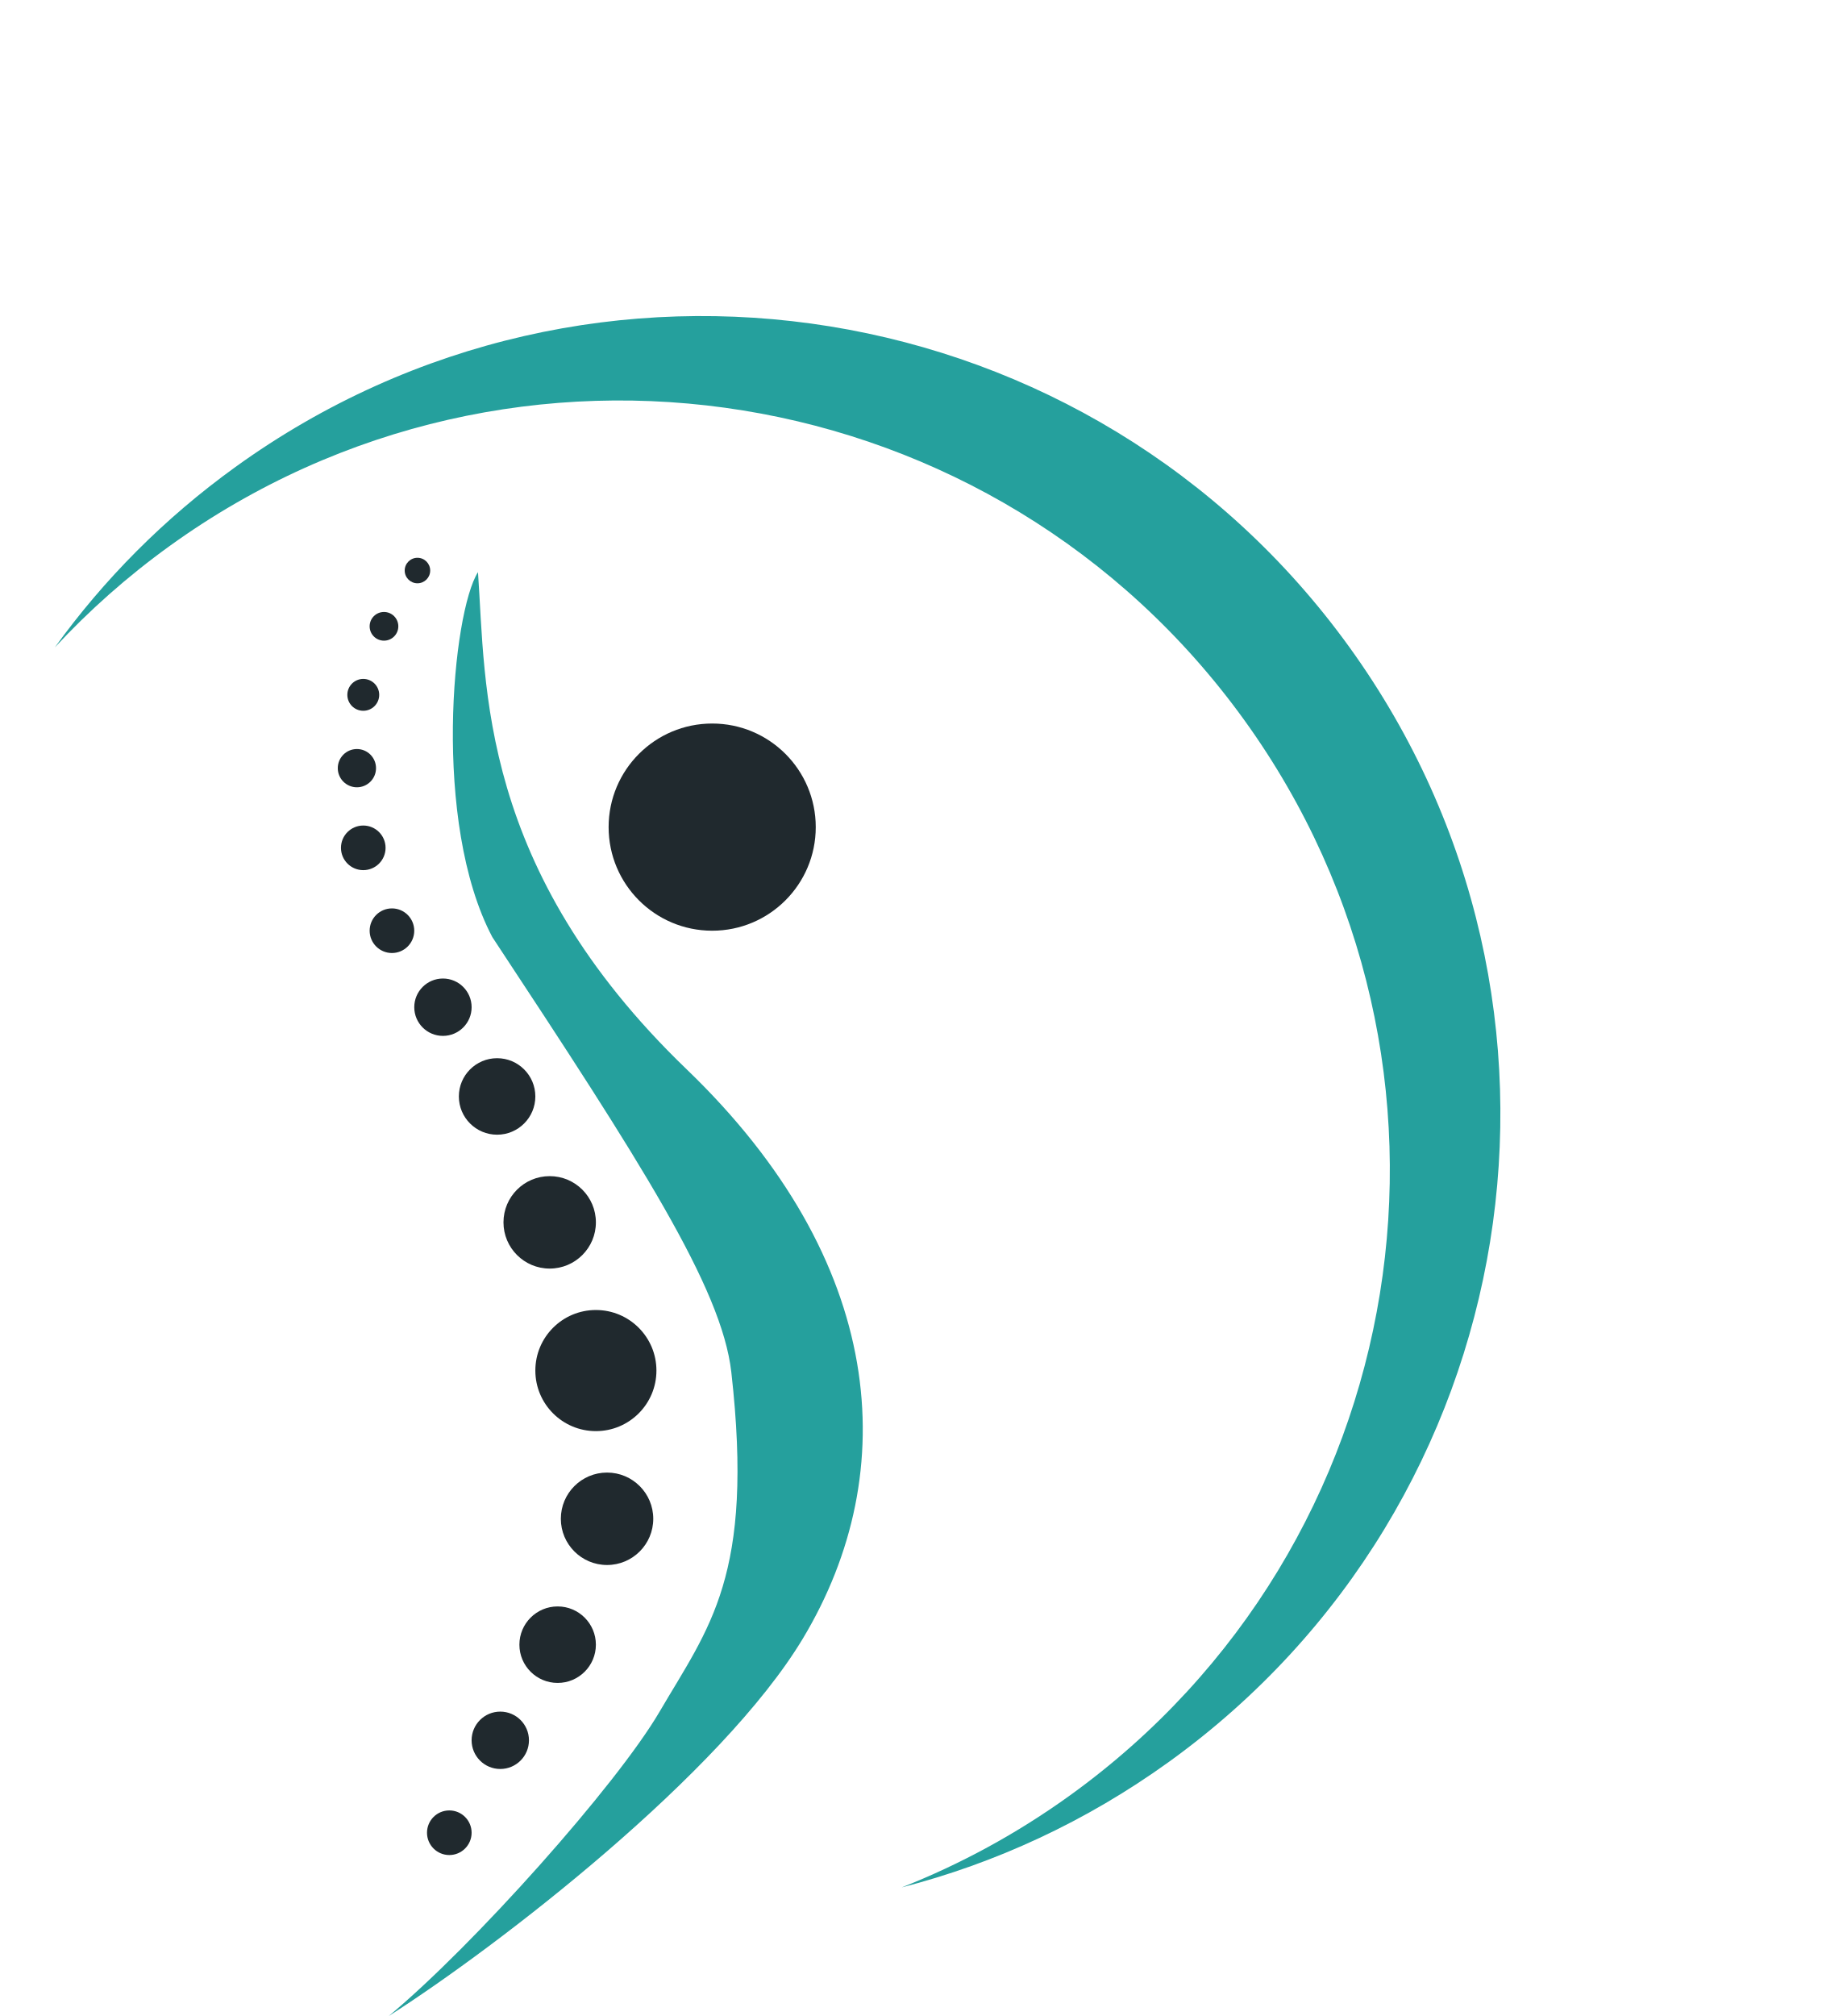
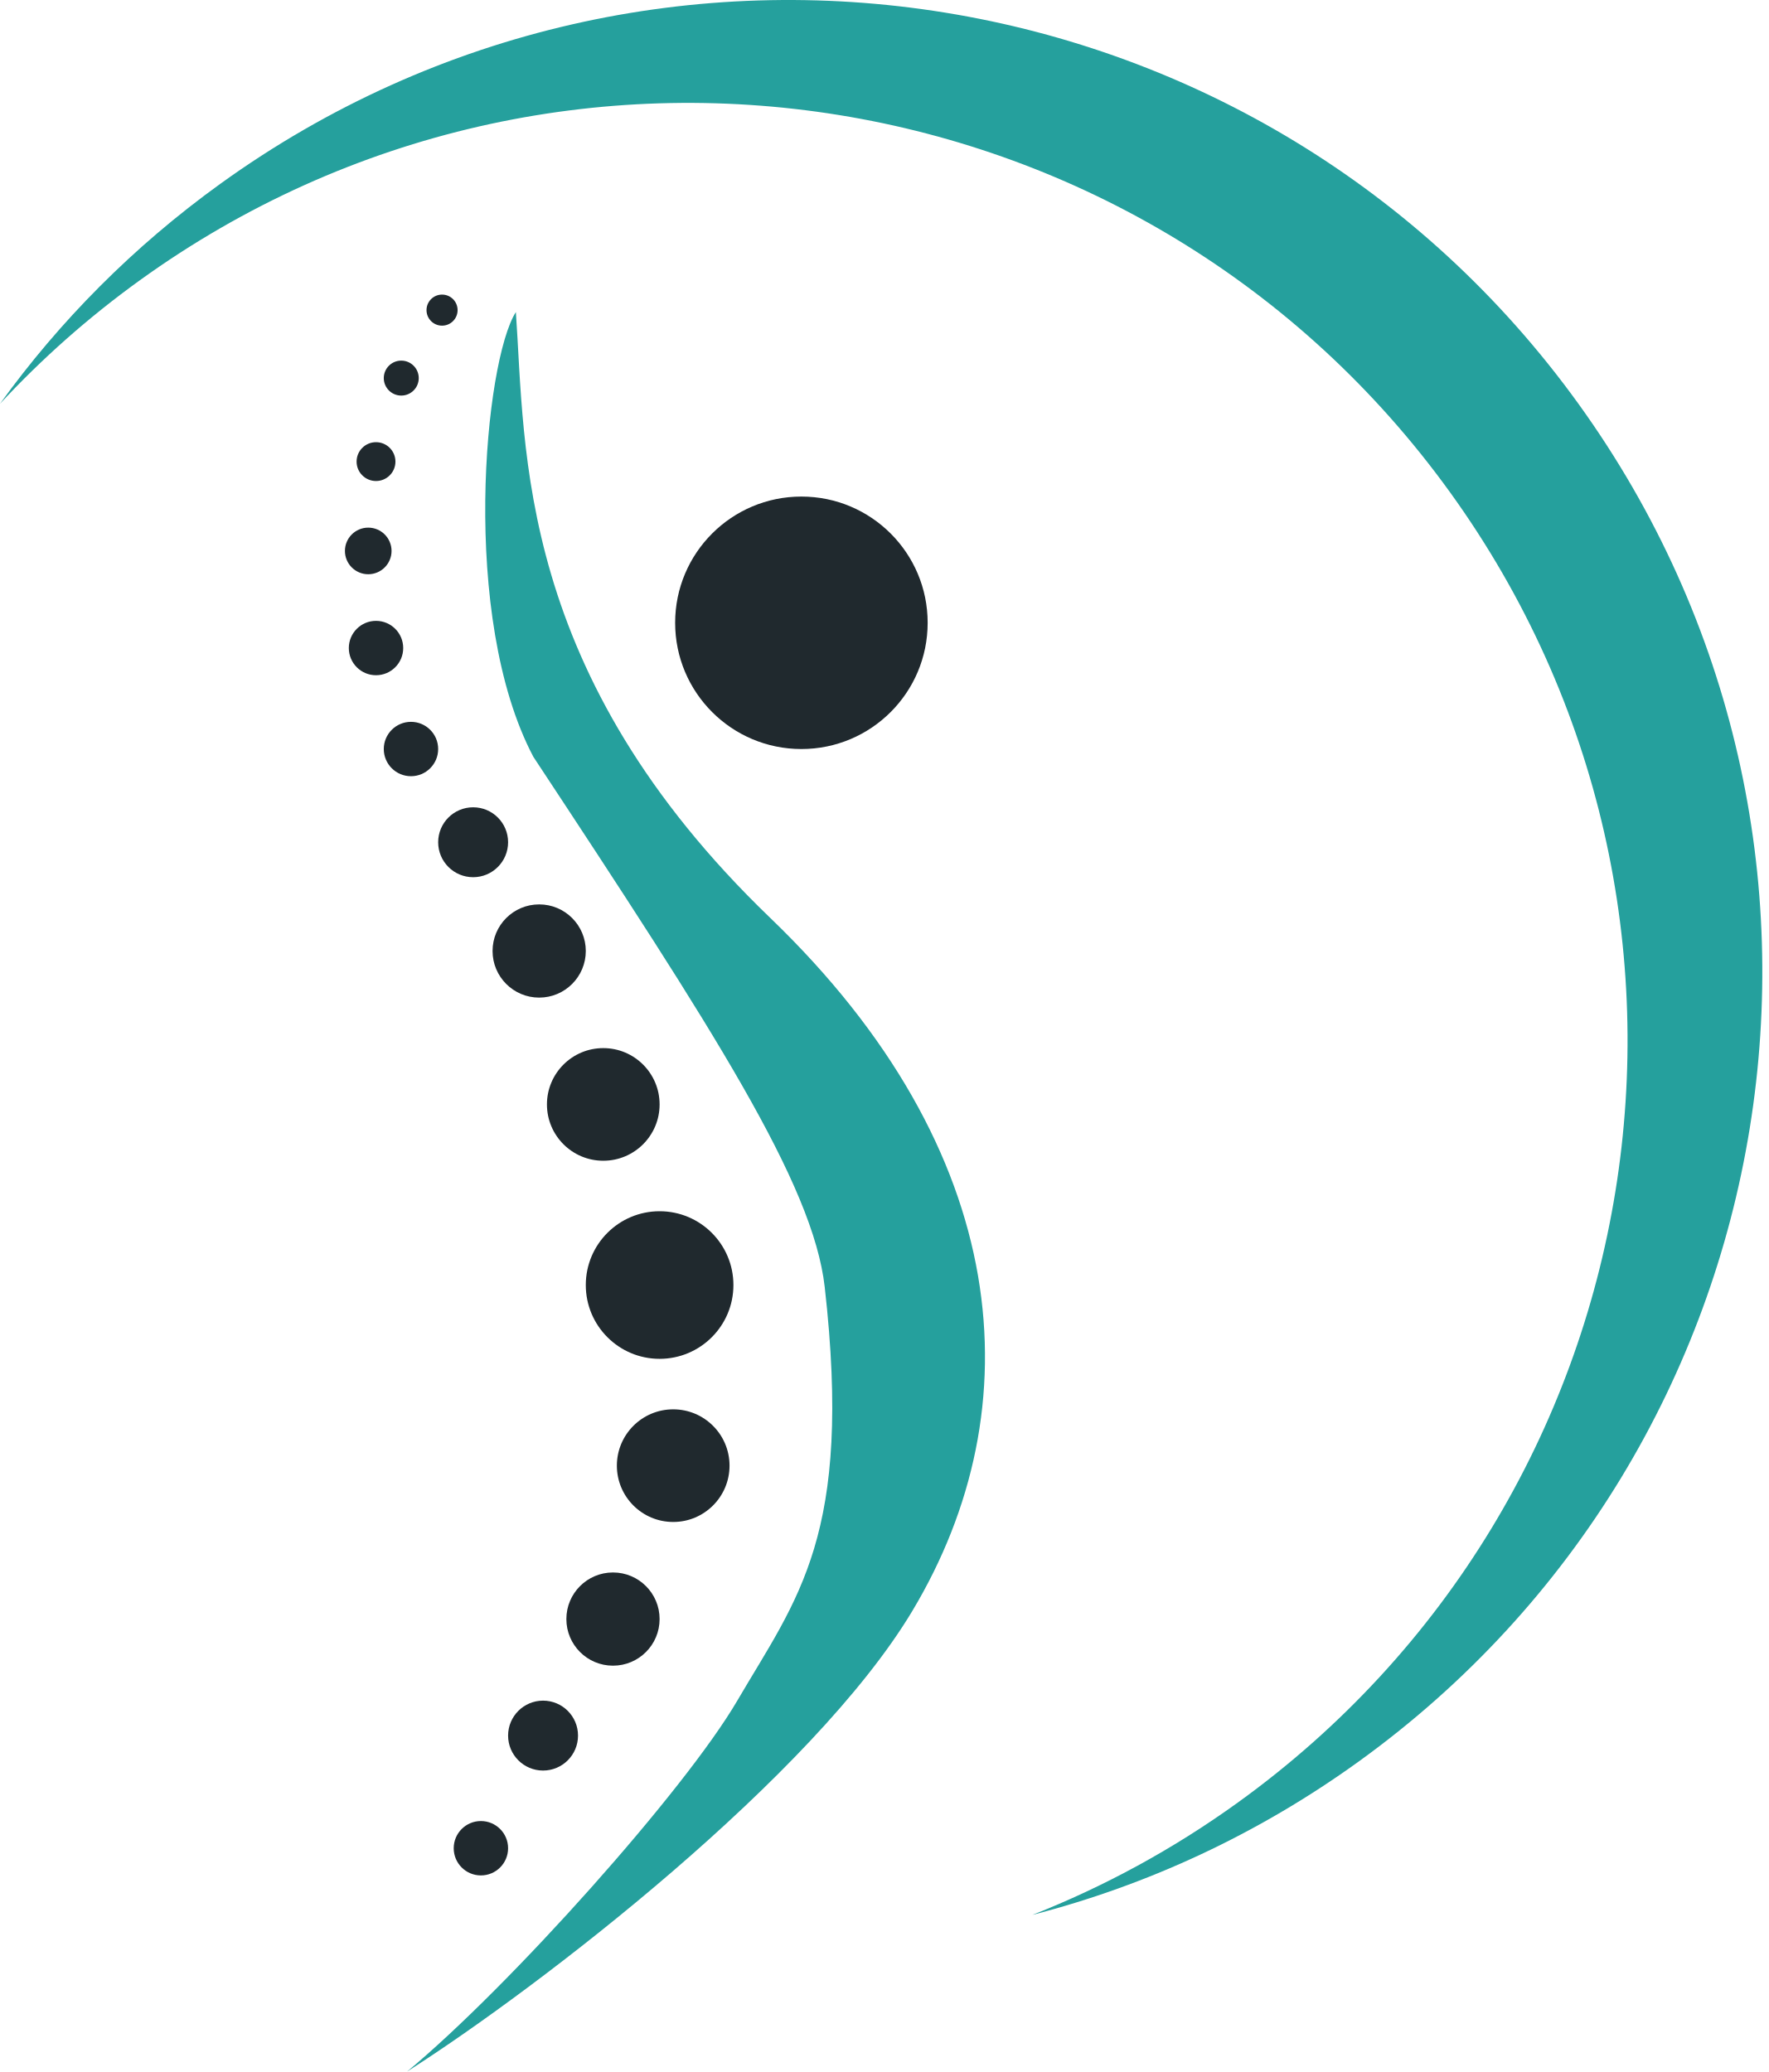
- <svg xmlns="http://www.w3.org/2000/svg" width="329" height="364" viewBox="0 0 329 364" fill="none">
-   <path d="M243.734 116.892C290.293 181.449 275.703 271.528 211.146 318.088C196.138 328.911 179.751 336.427 162.852 340.782C173.423 336.617 183.653 331.081 193.291 324.13C255.572 279.211 269.647 192.309 224.729 130.028C179.811 67.746 92.909 53.671 30.628 98.589C22.989 104.098 16.076 110.24 9.907 116.889C18.729 104.657 29.634 93.61 42.538 84.304C107.095 37.744 197.174 52.334 243.734 116.892Z" fill="#25A09D" />
-   <circle cx="128.622" cy="149.341" r="18.704" fill="#20292E" />
-   <circle cx="107.618" cy="247.463" r="10.934" fill="#20292E" />
-   <circle cx="109.634" cy="274.224" r="8.345" fill="#20292E" />
-   <circle cx="99.274" cy="220.703" r="8.345" fill="#20292E" />
-   <circle cx="89.777" cy="197.97" r="6.906" fill="#20292E" />
-   <circle cx="79.996" cy="181.857" r="5.179" fill="#20292E" />
-   <circle cx="90.351" cy="314.22" r="5.179" fill="#20292E" />
-   <circle cx="81.146" cy="330.91" r="4.028" fill="#20292E" />
-   <circle cx="70.786" cy="168.045" r="4.028" fill="#20292E" />
-   <circle cx="65.607" cy="153.082" r="4.028" fill="#20292E" />
-   <circle cx="64.457" cy="138.695" r="3.453" fill="#20292E" />
-   <circle cx="65.608" cy="125.459" r="2.877" fill="#20292E" />
-   <circle cx="69.347" cy="113.085" r="2.59" fill="#20292E" />
-   <circle cx="75.392" cy="103.014" r="2.302" fill="#20292E" />
-   <circle cx="100.711" cy="296.956" r="6.906" fill="#20292E" />
-   <path d="M124.02 193.079C86.325 156.823 87.763 123.732 86.325 103.302C81.721 110.495 77.98 148.478 88.914 169.196C115.675 209.768 130.35 232.5 132.077 247.751C136.246 284.582 128.048 293.79 119.128 309.041C111.359 322.324 85.462 351.34 70.211 364.001C90.066 351.34 130.35 320.263 145.025 295.805C163.153 265.591 159.919 227.608 124.02 193.079Z" fill="#25A09D" />
+ <svg xmlns="http://www.w3.org/2000/svg" width="262" height="307" viewBox="0 0 262 307" fill="none">
+   <path d="M233.826 59.828C280.386 124.385 265.796 214.464 201.238 261.024C186.231 271.847 169.843 279.363 152.945 283.718C163.516 279.552 173.745 274.017 183.384 267.065C245.665 222.147 259.74 135.244 214.822 72.963C169.904 10.682 83.002 -3.393 20.72 41.524C13.082 47.034 6.169 53.176 0 59.825C8.822 47.593 19.727 36.546 32.63 27.24C97.188 -19.32 187.267 -4.73 233.826 59.828Z" fill="#25A09D" />
+   <path d="M137.421 92.277C137.421 102.607 129.048 110.981 118.718 110.981C108.388 110.981 100.014 102.607 100.014 92.277C100.014 81.947 108.388 73.573 118.718 73.573C129.048 73.573 137.421 81.947 137.421 92.277Z" fill="#20292E" />
+   <path d="M108.647 190.399C108.647 196.438 103.751 201.333 97.712 201.333C91.674 201.333 86.778 196.438 86.778 190.399C86.778 184.36 91.674 179.464 97.712 179.464C103.751 179.464 108.647 184.36 108.647 190.399Z" fill="#20292E" />
+   <path d="M108.071 217.159C108.071 221.768 104.335 225.504 99.727 225.504C95.118 225.504 91.382 221.768 91.382 217.159C91.382 212.551 95.118 208.815 99.727 208.815C104.335 208.815 108.071 212.551 108.071 217.159Z" fill="#20292E" />
+   <path d="M97.712 163.638C97.712 168.247 93.976 171.983 89.368 171.983C84.759 171.983 81.023 168.247 81.023 163.638C81.023 159.03 84.759 155.294 89.368 155.294C93.976 155.294 97.712 159.03 97.712 163.638Z" fill="#20292E" />
+   <path d="M86.778 140.906C86.778 144.72 83.686 147.812 79.872 147.812C76.058 147.812 72.966 144.72 72.966 140.906C72.966 137.092 76.058 134 79.872 134C83.686 134 86.778 137.092 86.778 140.906Z" fill="#20292E" />
+   <path d="M75.268 124.792C75.268 127.653 72.949 129.972 70.089 129.972C67.228 129.972 64.909 127.653 64.909 124.792C64.909 121.932 67.228 119.613 70.089 119.613C72.949 119.613 75.268 121.932 75.268 124.792Z" fill="#20292E" />
+   <path d="M85.627 257.156C85.627 260.017 83.308 262.335 80.448 262.335C77.587 262.335 75.268 260.017 75.268 257.156C75.268 254.295 77.587 251.977 80.448 251.977C83.308 251.977 85.627 254.295 85.627 257.156Z" fill="#20292E" />
+   <path d="M75.268 273.845C75.268 276.07 73.465 277.874 71.24 277.874C69.015 277.874 67.211 276.07 67.211 273.845C67.211 271.621 69.015 269.817 71.24 269.817C73.465 269.817 75.268 271.621 75.268 273.845Z" fill="#20292E" />
+   <path d="M64.909 110.981C64.909 113.205 63.106 115.009 60.881 115.009C58.656 115.009 56.852 113.205 56.852 110.981C56.852 108.756 58.656 106.952 60.881 106.952C63.106 106.952 64.909 108.756 64.909 110.981Z" fill="#20292E" />
+   <path d="M59.73 96.018C59.73 98.243 57.926 100.046 55.701 100.046C53.477 100.046 51.673 98.243 51.673 96.018C51.673 93.793 53.477 91.989 55.701 91.989C57.926 91.989 59.73 93.793 59.73 96.018Z" fill="#20292E" />
+   <path d="M58.003 81.63C58.003 83.537 56.457 85.083 54.55 85.083C52.643 85.083 51.097 83.537 51.097 81.63C51.097 79.723 52.643 78.177 54.55 78.177C56.457 78.177 58.003 79.723 58.003 81.63Z" fill="#20292E" />
+   <path d="M58.579 68.394C58.579 69.983 57.291 71.271 55.701 71.271C54.112 71.271 52.824 69.983 52.824 68.394C52.824 66.805 54.112 65.516 55.701 65.516C57.291 65.516 58.579 66.805 58.579 68.394Z" fill="#20292E" />
+   <path d="M62.032 56.021C62.032 57.451 60.872 58.611 59.442 58.611C58.012 58.611 56.852 57.451 56.852 56.021C56.852 54.591 58.012 53.431 59.442 53.431C60.872 53.431 62.032 54.591 62.032 56.021Z" fill="#20292E" />
+   <path d="M67.787 45.95C67.787 47.221 66.756 48.252 65.485 48.252C64.213 48.252 63.183 47.221 63.183 45.95C63.183 44.678 64.213 43.648 65.485 43.648C66.756 43.648 67.787 44.678 67.787 45.95Z" fill="#20292E" />
+   <path d="M97.712 239.891C97.712 243.705 94.621 246.797 90.806 246.797C86.992 246.797 83.9 243.705 83.9 239.891C83.9 236.077 86.992 232.985 90.806 232.985C94.621 232.985 97.712 236.077 97.712 239.891Z" fill="#20292E" />
+   <path d="M114.114 136.015C76.419 99.758 77.858 66.668 76.419 46.237C71.815 53.431 68.075 91.414 79.009 112.132C105.769 152.704 120.444 175.436 122.171 190.686C126.341 227.518 118.142 236.726 109.222 251.977C101.453 265.259 75.556 294.275 60.305 306.936C80.16 294.275 120.444 263.199 135.12 238.74C153.248 208.527 150.014 170.544 114.114 136.015Z" fill="#25A09D" />
</svg>
